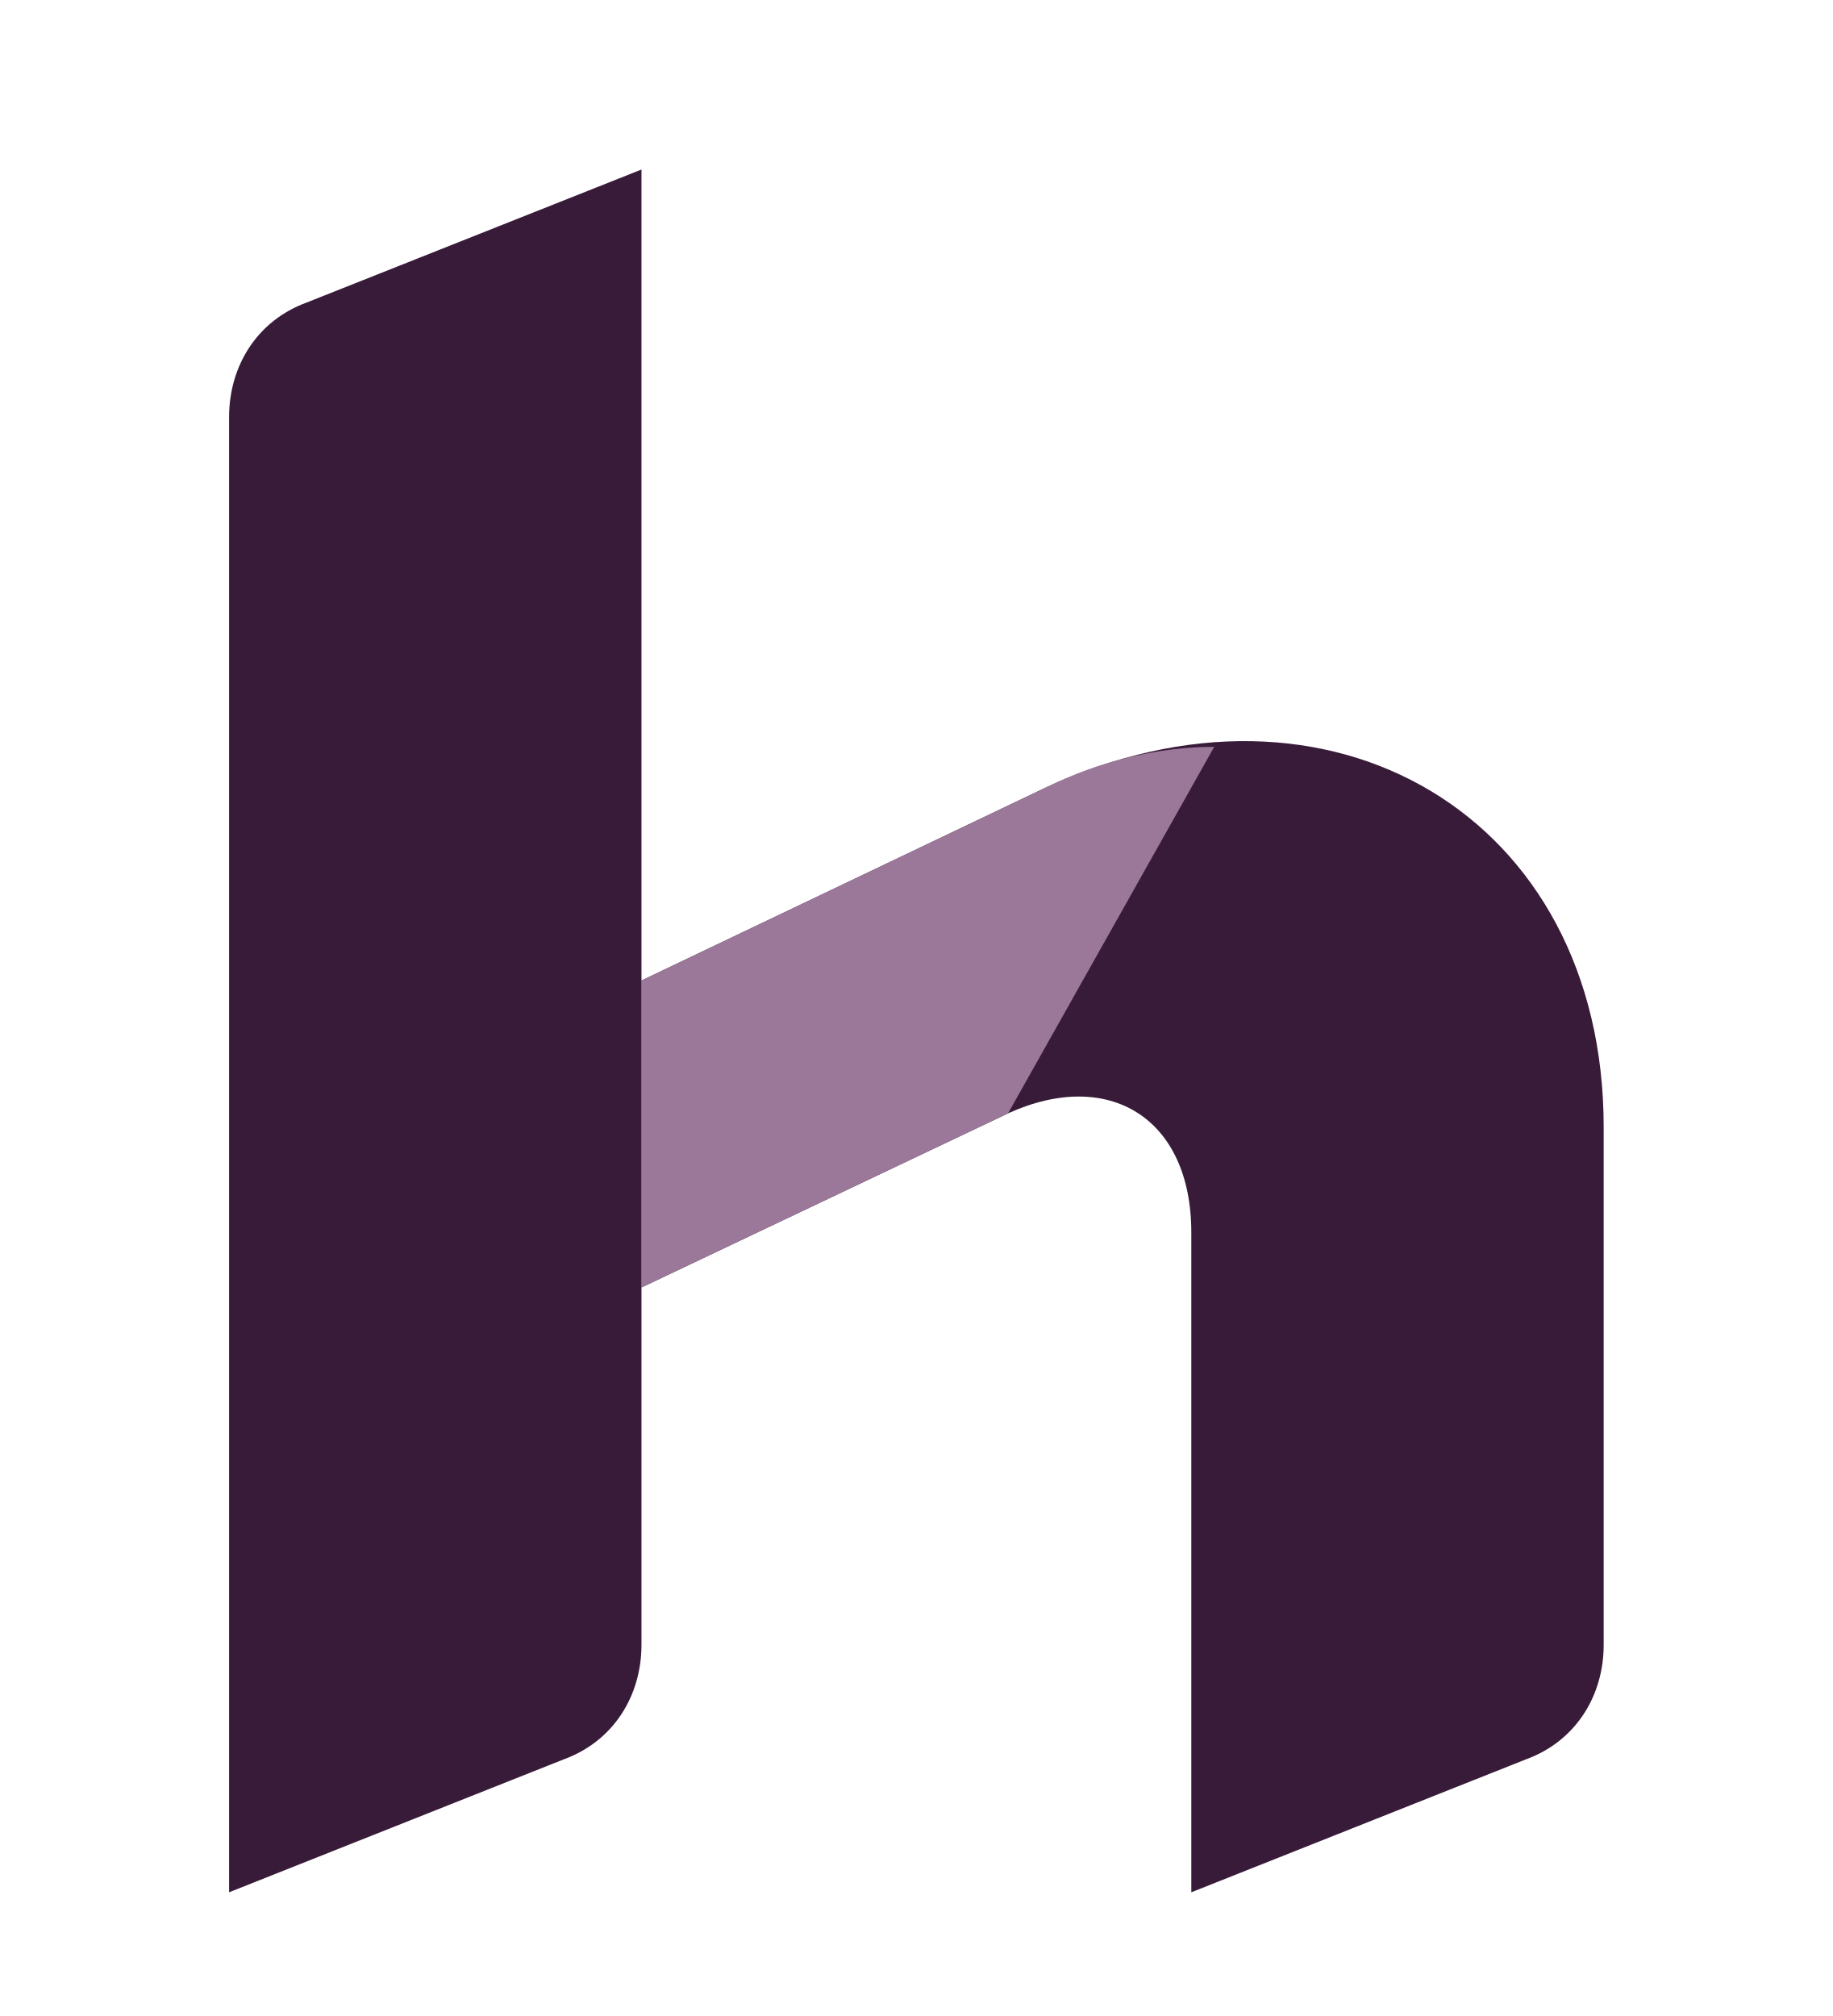
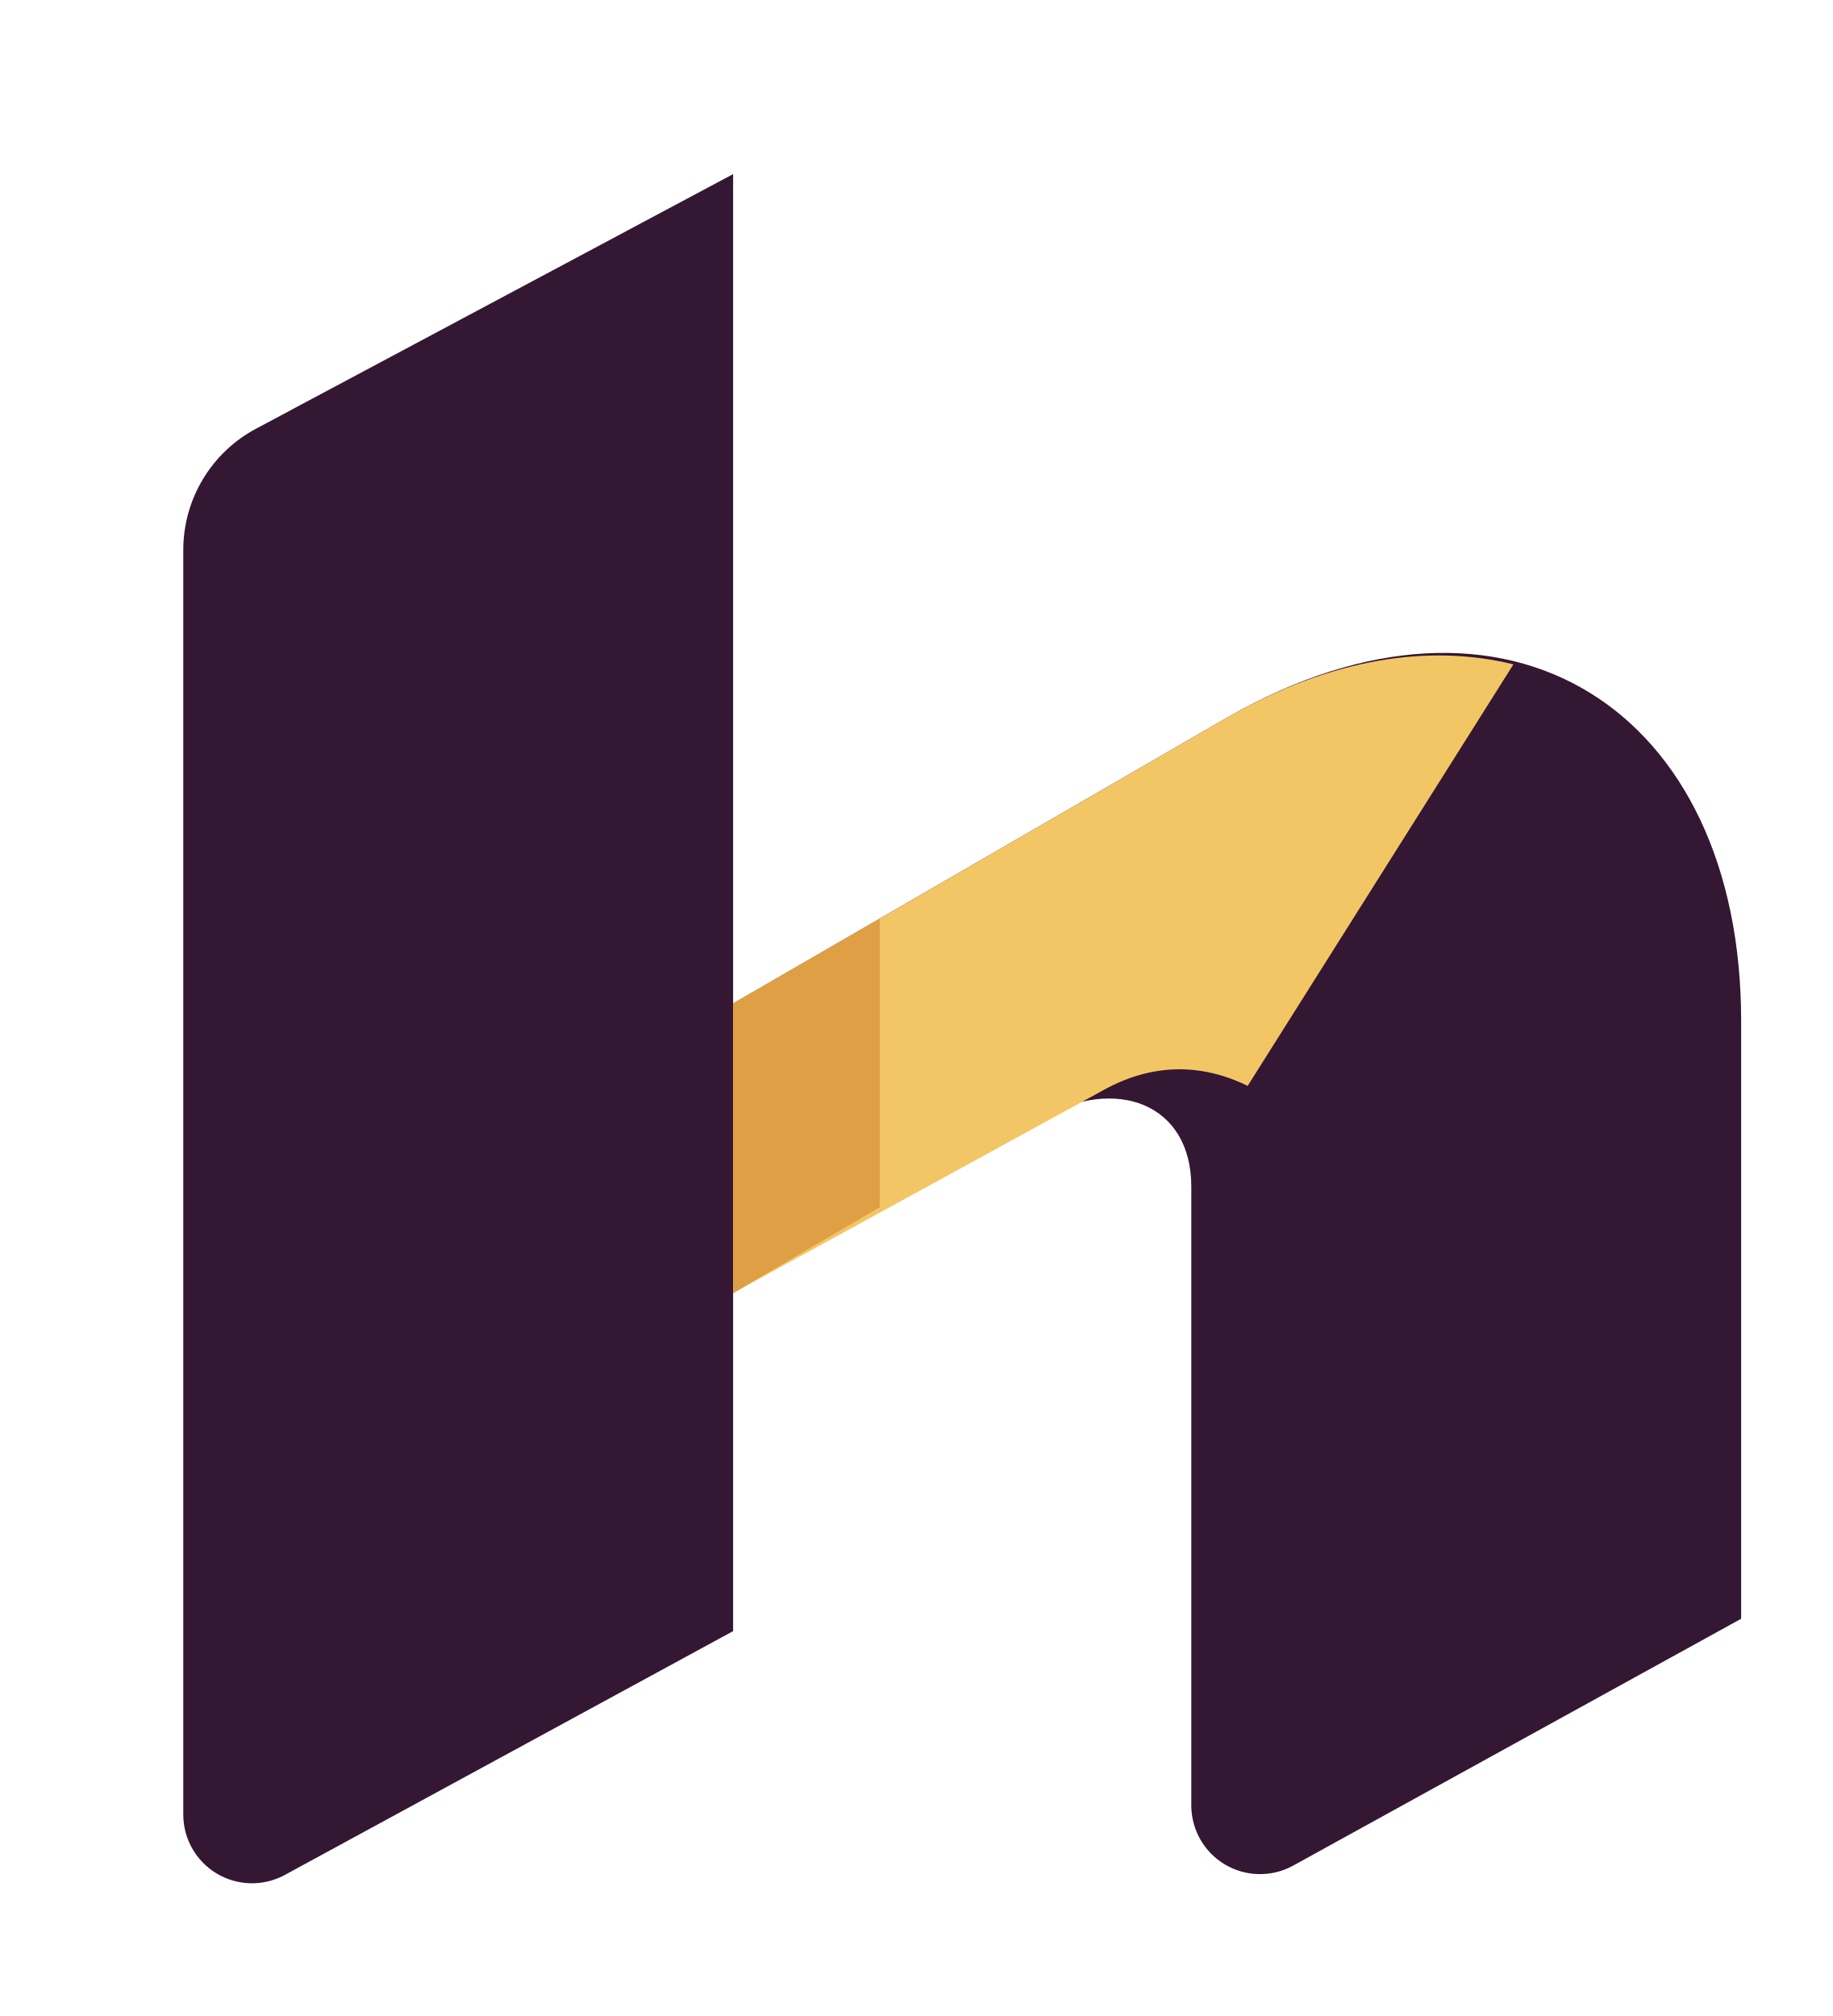
- <svg xmlns="http://www.w3.org/2000/svg" viewBox="0 0 40 44" fill="none">
-   <path d="M5 9.1c0-1.1.6-2.1 1.7-2.5L14 3.7v32.2c0 1.1-.6 2.1-1.7 2.5L5 41.3V9.1Z" fill="#381b39" />
-   <path d="m14 21.4 8.8-4.2C29 14.3 35 17.8 35 24.6v11.3c0 1.1-.6 2.1-1.7 2.5L26 41.3V26.9c0-2.5-1.8-3.6-4-2.6l-8 3.8v-6.7Z" fill="#381b39" />
-   <path d="m14 21.4 8.8-4.2c1.2-.6 2.5-.9 3.7-.9L22 24.3l-8 3.8v-6.7Z" fill="#9b7899" />
+ <svg xmlns="http://www.w3.org/2000/svg" viewBox="0 0 40 44">
+   <path d="M4 12a3 3 0 0 1 1.6-2.65L16 3.8v31.8l-9.8 5.33A1.5 1.5 0 0 1 4 39.6V12Z" fill="#341732" />
+   <path d="m16 21.9 10.8-6.25C32.9 12.16 38 15.5 38 22.28v13.05l-9.8 5.4A1.5 1.5 0 0 1 26 39.42V25.9c0-1.8-1.62-2.44-3.33-1.48L16 28.22V21.9Z" fill="#341732" />
+   <path d="m16 21.9 10.8-6.25c2.26-1.29 4.4-1.6 6.23-1.15l-5.8 9.2c-1.02-.5-2.1-.5-3.18.11L16 28.22V21.9Z" fill="#f3c665" />
+   <path d="m16 21.9 3.2-1.85v6.3L16 28.22V21.9Z" fill="#df9f45" />
</svg>
